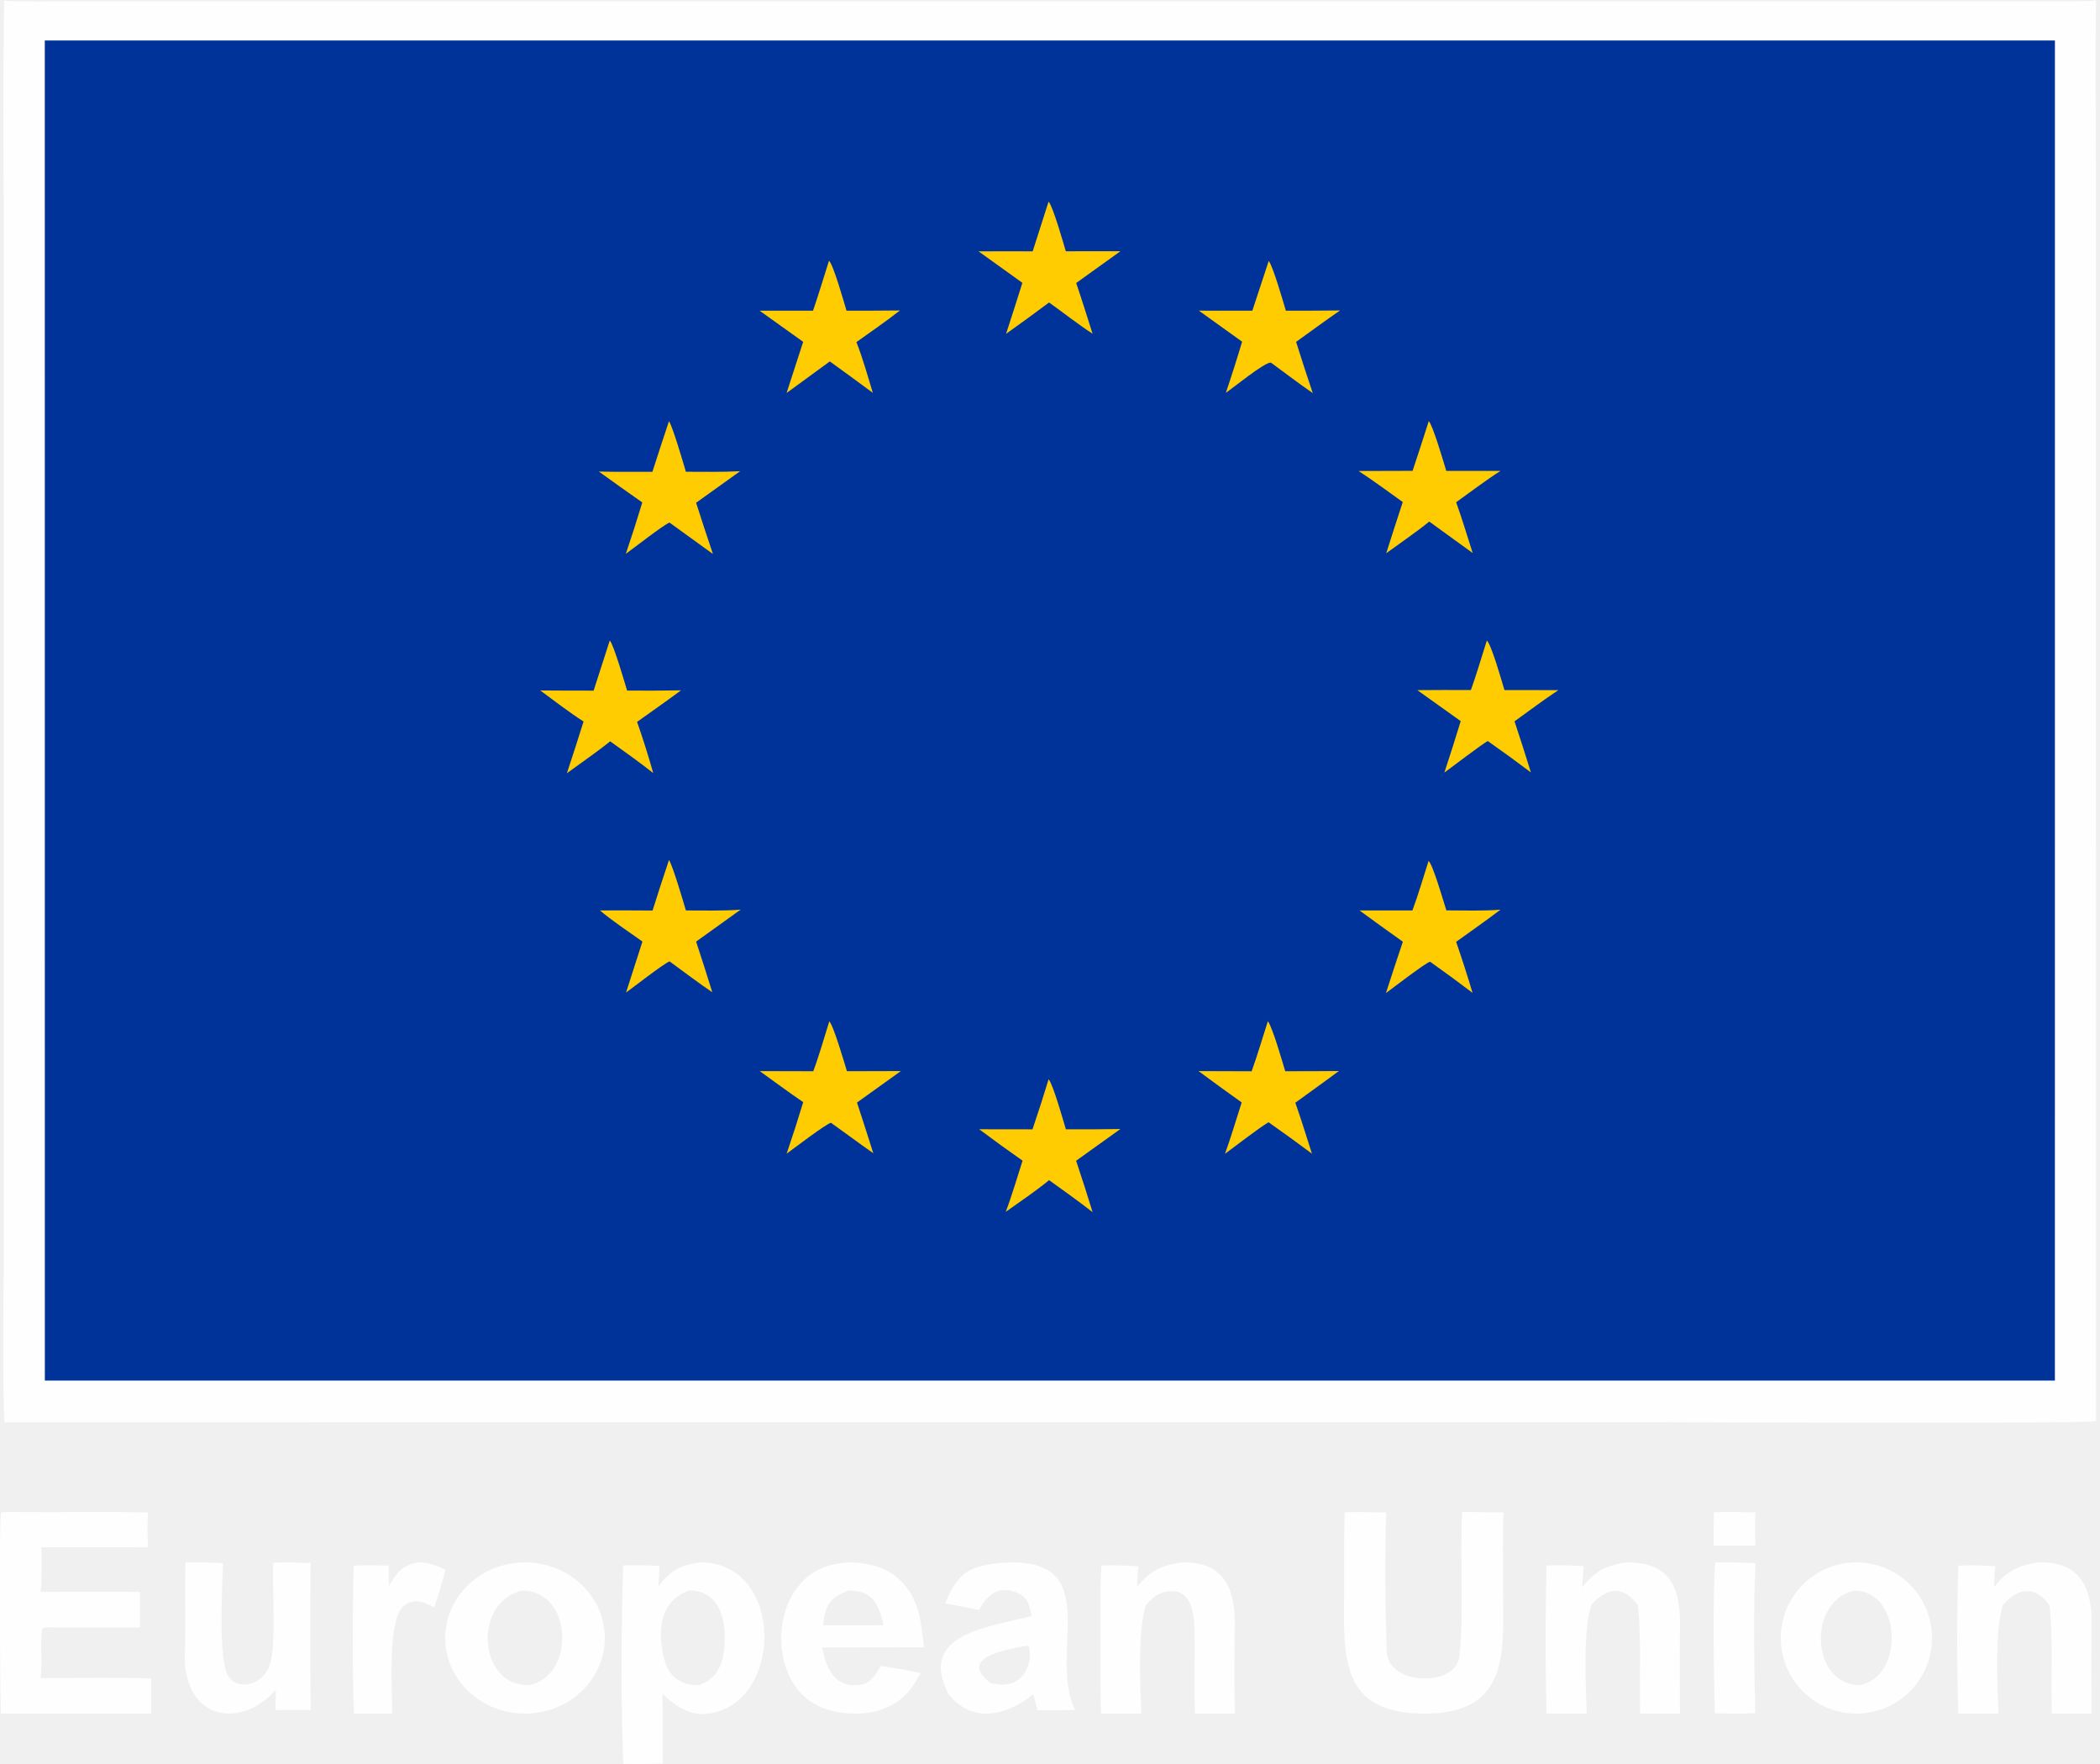
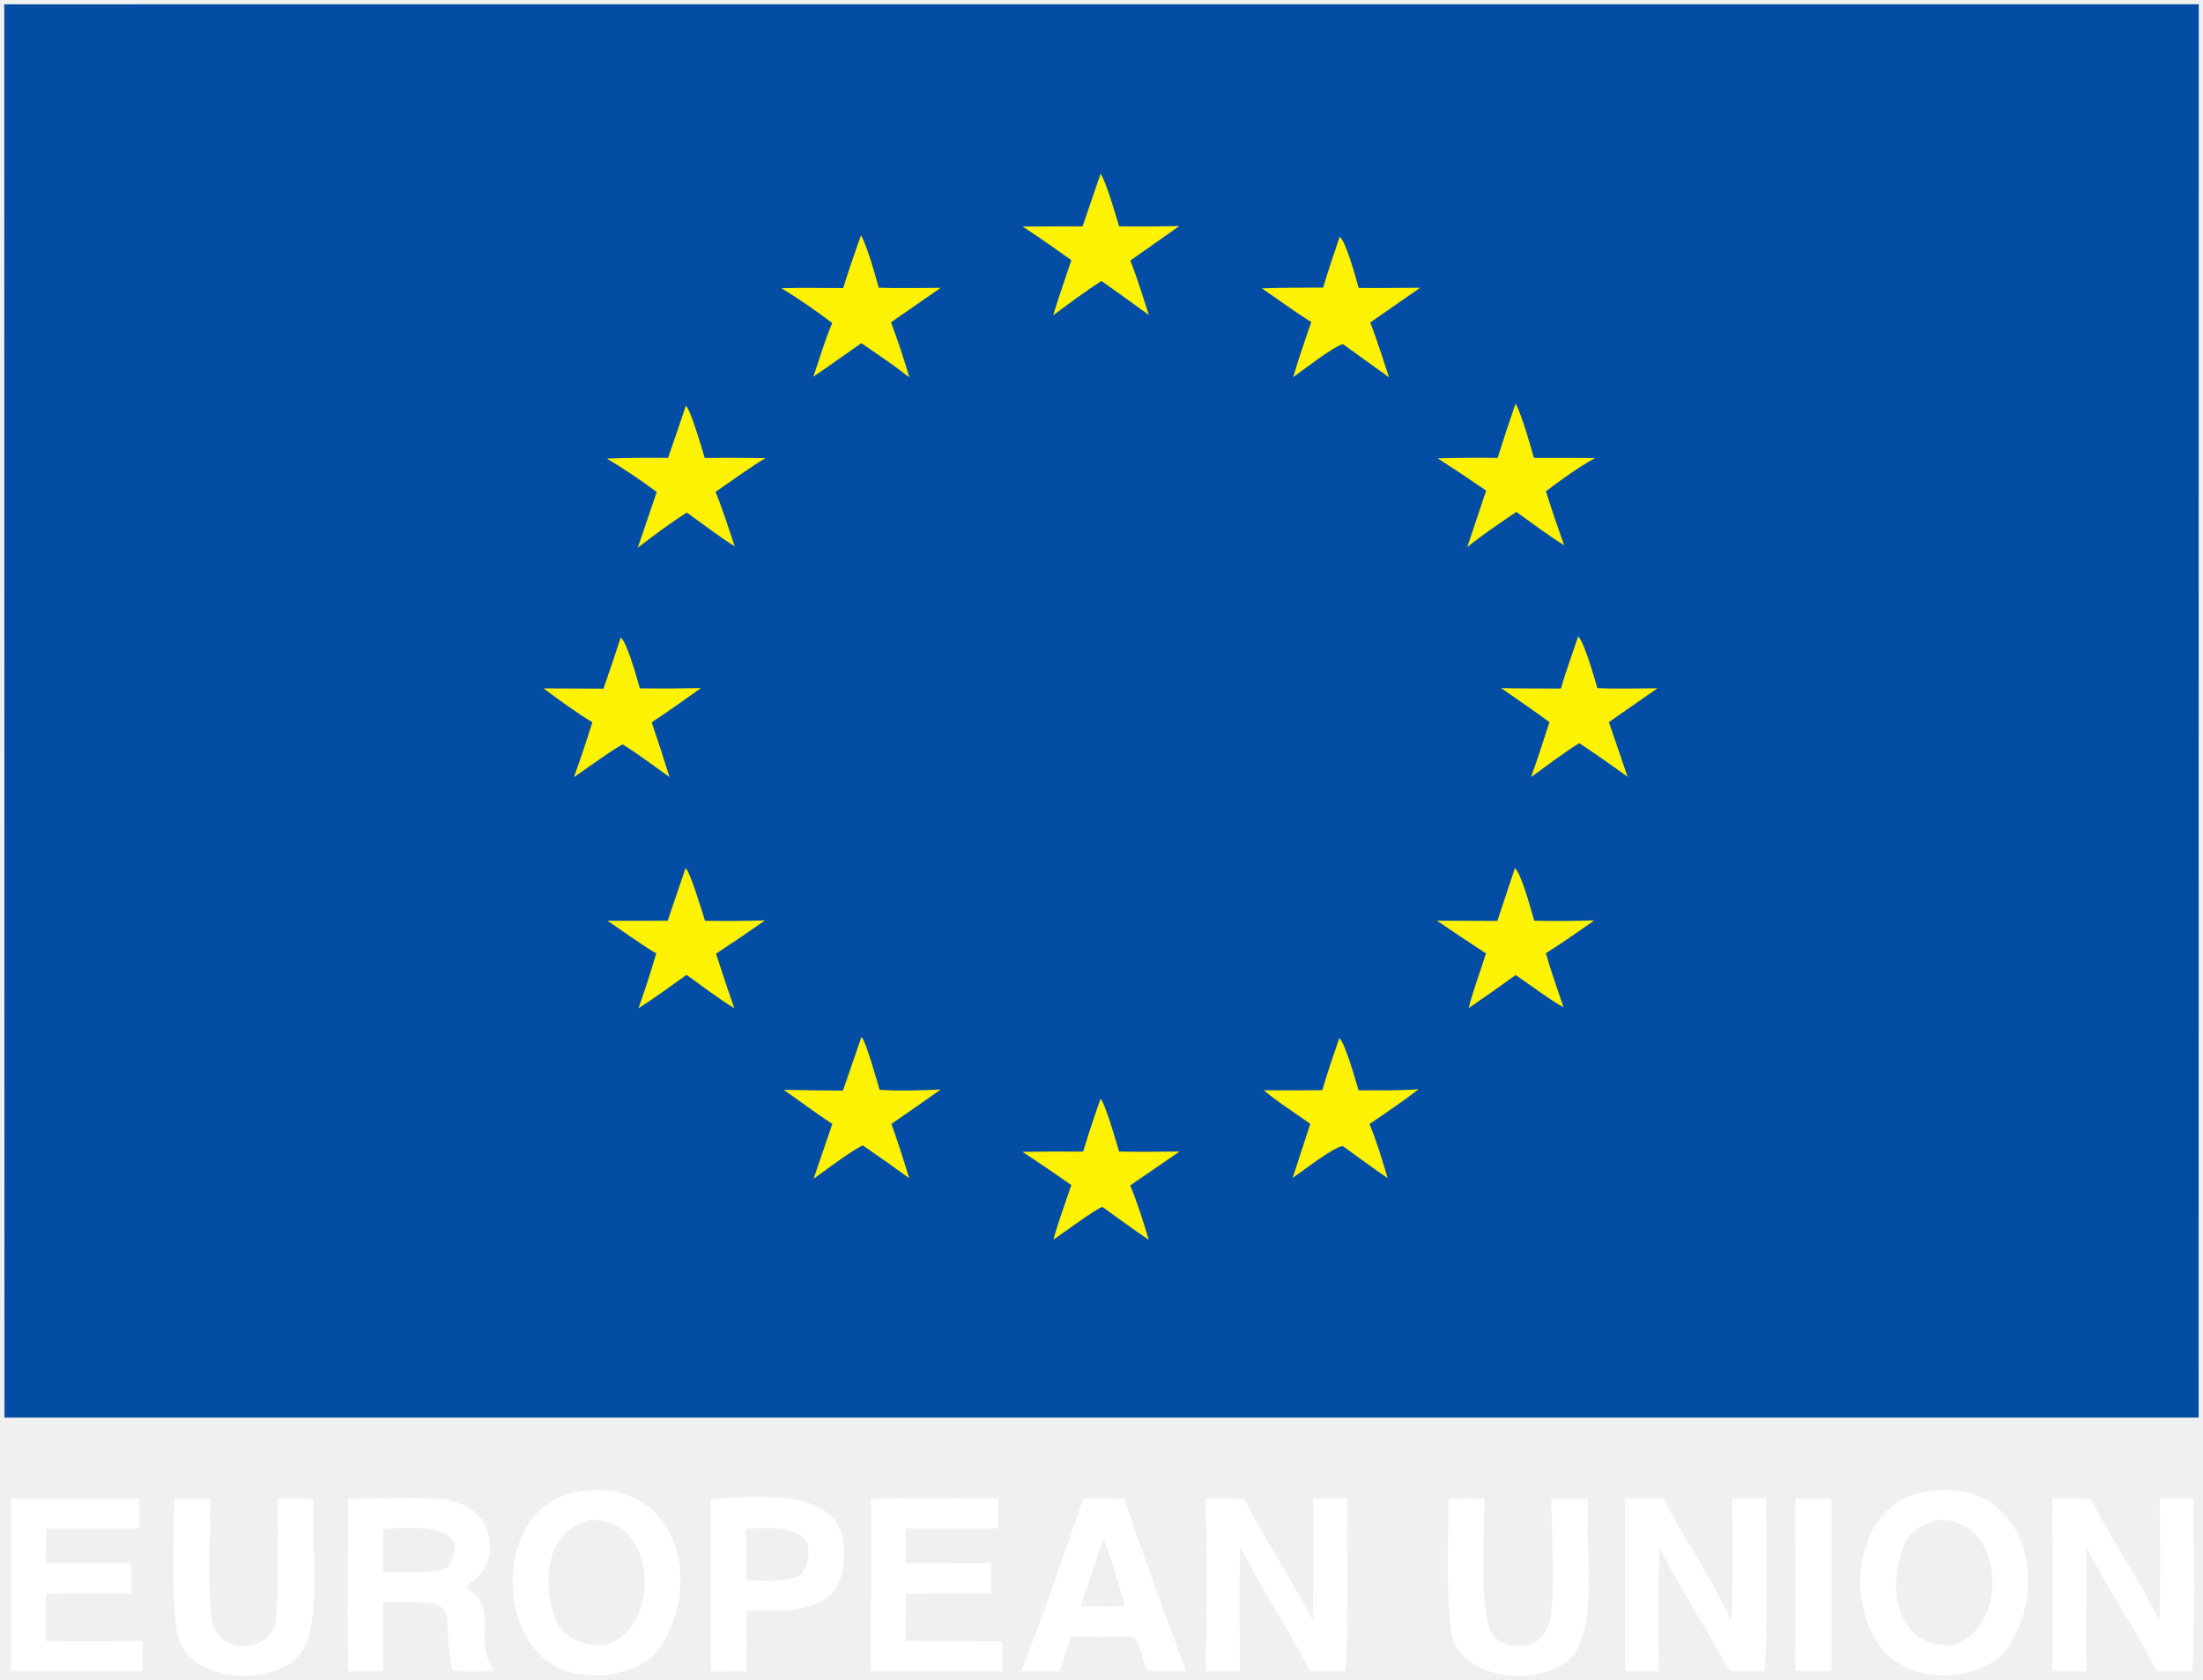
- <svg xmlns="http://www.w3.org/2000/svg" width="250" height="210" viewBox="0 0 250 210" fill="none">
-   <g clip-path="url(#clip0_188_187)">
-     <path d="M0.497 0.066C1.686 0.255 7.57 0.15 8.986 0.147L26.955 0.146L91.703 0.148L198.485 0.147L232.274 0.151L243.005 0.153C245.028 0.154 247.56 0.218 249.53 0.06C249.417 6.86 249.515 13.939 249.515 20.755L249.517 60.148L249.534 169.171C248.683 169.529 200.694 169.311 196.588 169.311L0.519 169.318C0.234 161.95 0.469 153.033 0.469 145.527L0.468 100.033L0.464 34.755C0.463 23.328 0.307 11.458 0.497 0.066Z" fill="#FEFEFE" />
-     <path d="M5.333 4.822L244.634 4.819L244.63 164.351H5.339L5.333 4.822Z" fill="#00339A" />
-     <path d="M124.834 128.485C125.355 129.054 126.606 133.495 126.891 134.441C129.053 134.452 131.217 134.441 133.379 134.407L128.109 138.185C128.79 140.215 129.445 142.255 130.072 144.305C128.41 143.005 126.607 141.734 124.893 140.493C123.414 141.714 121.305 143.155 119.73 144.268C120.422 142.469 121.129 140.048 121.734 138.176C119.994 136.955 118.274 135.709 116.572 134.435L122.917 134.444C123.588 132.468 124.228 130.481 124.834 128.485Z" fill="#FECC00" />
-     <path d="M124.831 24.002C125.385 24.649 126.57 28.883 126.881 29.911L133.388 29.906L128.117 33.691C128.793 35.668 129.427 37.732 130.068 39.726C128.584 38.785 126.407 37.092 124.891 36.009C123.198 37.273 121.491 38.518 119.769 39.742C120.43 37.723 121.078 35.699 121.712 33.67L116.494 29.923C118.641 29.909 120.789 29.908 122.937 29.92L124.831 24.002Z" fill="#FECC00" />
-     <path d="M79.641 102.382C80.136 103.175 81.335 107.33 81.655 108.387C83.676 108.389 86.197 108.452 88.167 108.291L82.869 112.096C83.534 114.099 84.176 116.109 84.797 118.127C83.151 117.016 81.328 115.63 79.708 114.451C78.853 114.824 75.531 117.443 74.529 118.161L76.481 112.089C75.023 111.052 72.716 109.503 71.424 108.385C73.511 108.375 75.598 108.379 77.685 108.396C78.319 106.385 78.971 104.381 79.641 102.382Z" fill="#FECC00" />
-     <path d="M98.725 121.593C99.227 122.067 100.525 126.551 100.826 127.523L107.25 127.506L102.023 131.256C102.682 133.264 103.329 135.276 103.965 137.292C102.284 136.116 100.608 134.858 98.923 133.664C98.355 133.781 94.473 136.744 93.648 137.344C94.342 135.31 95 133.264 95.62 131.207C93.92 130.057 92.123 128.714 90.443 127.511L96.82 127.527C97.482 125.76 98.147 123.427 98.725 121.593Z" fill="#FECC00" />
-     <path d="M150.935 121.575C151.498 122.312 152.671 126.432 153.002 127.525C155.132 127.528 157.262 127.521 159.392 127.502C157.692 128.77 155.923 130.022 154.205 131.276C154.895 133.22 155.546 135.369 156.186 137.344C154.481 136.07 152.757 134.821 151.014 133.599C149.688 134.413 147.183 136.371 145.832 137.358C146.531 135.426 147.188 133.216 147.82 131.242C146.093 130.016 144.38 128.771 142.682 127.509L149.004 127.531C149.678 125.669 150.324 123.481 150.935 121.575Z" fill="#FECC00" />
-     <path d="M170.068 102.493C170.573 102.892 171.861 107.367 172.185 108.38C174.122 108.385 176.76 108.462 178.628 108.292C176.95 109.576 175.071 110.881 173.348 112.124C174.044 114.135 174.697 116.16 175.306 118.199C173.642 116.935 171.956 115.699 170.25 114.491C169.832 114.534 165.695 117.702 164.992 118.227C165.648 116.183 166.321 114.144 167.006 112.11C165.278 110.883 163.559 109.642 161.849 108.389L168.145 108.387C168.815 106.602 169.477 104.338 170.068 102.493Z" fill="#FECC00" />
-     <path d="M98.692 31.035C99.238 31.577 100.485 36.033 100.775 36.985C102.896 36.992 105.016 36.984 107.137 36.961C105.551 38.209 103.609 39.537 101.952 40.728C102.661 42.489 103.356 44.943 103.907 46.767C102.208 45.51 100.502 44.263 98.787 43.026L93.641 46.786L95.615 40.695L90.425 36.985L96.789 36.987C97.452 35.056 98.072 32.989 98.692 31.035Z" fill="#FECC00" />
-     <path d="M72.592 76.251C73.046 76.703 74.389 81.339 74.656 82.215C76.796 82.23 78.937 82.219 81.076 82.182C79.376 83.445 77.57 84.702 75.843 85.94C76.547 87.951 77.188 89.983 77.766 92.034C76.172 90.762 74.306 89.46 72.64 88.251C71.175 89.444 69.051 90.905 67.487 92.052C68.165 90.006 68.826 87.954 69.47 85.897C67.826 84.839 65.891 83.369 64.314 82.195C66.419 82.225 68.561 82.211 70.67 82.217L72.592 76.251Z" fill="#FECC00" />
-     <path d="M79.641 50.139C80.141 50.96 81.329 55.084 81.654 56.161C83.745 56.163 86.046 56.209 88.114 56.093L82.869 59.851C83.52 61.891 84.188 63.924 84.874 65.952L79.7 62.209C78.891 62.557 75.472 65.236 74.503 65.93C75.193 63.903 75.847 61.864 76.463 59.813C74.728 58.6 73.004 57.374 71.289 56.134C73.348 56.194 75.593 56.159 77.667 56.167C78.312 54.154 78.97 52.144 79.641 50.139Z" fill="#FECC00" />
-     <path d="M151.036 31.069C151.545 31.665 152.786 36.029 153.079 36.99C155.23 36.992 157.381 36.981 159.53 36.96C157.793 38.154 156.018 39.467 154.299 40.7C154.936 42.739 155.598 44.771 156.281 46.795C154.684 45.707 152.897 44.333 151.315 43.18C151.305 43.176 151.294 43.17 151.283 43.169C150.549 43.115 146.826 46.154 145.932 46.77C146.616 44.752 147.263 42.72 147.871 40.677L142.723 36.983L149.089 36.987L151.036 31.069Z" fill="#FECC00" />
-     <path d="M170.091 50.137C170.574 50.6 171.888 55.127 172.175 56.059L178.627 56.062C176.967 57.117 174.978 58.624 173.35 59.791C174.047 61.724 174.69 63.867 175.321 65.837L170.148 62.091C168.775 63.226 166.523 64.765 165.029 65.859C165.672 63.825 166.328 61.794 166.996 59.768C165.277 58.535 163.499 57.223 161.736 56.071L168.166 56.053C168.821 54.085 169.462 52.114 170.091 50.137Z" fill="#FECC00" />
-     <path d="M177.005 76.251C177.579 76.79 178.806 81.196 179.1 82.15L185.518 82.16C183.843 83.259 181.949 84.69 180.301 85.873C180.972 87.894 181.622 89.922 182.25 91.957C180.561 90.681 178.849 89.434 177.114 88.219C176.651 88.429 172.647 91.455 171.949 91.975C172.62 89.939 173.269 87.897 173.894 85.847L168.726 82.159C170.84 82.129 172.99 82.149 175.107 82.15C175.765 80.323 176.406 78.125 177.005 76.251Z" fill="#FECC00" />
-     <path d="M83.172 186.002C93.605 185.766 93.366 203.33 83.907 204.053C82.023 204.198 80.138 202.906 78.854 201.635C78.928 203.247 78.884 205.297 78.889 206.943L78.906 209.956C77.393 210.022 75.733 209.994 74.207 209.995C73.921 203.374 73.943 193.03 74.201 186.36C75.757 186.319 76.947 186.328 78.501 186.41C78.481 187.191 78.417 188.036 78.373 188.822C79.891 186.942 80.88 186.407 83.172 186.002ZM83.239 200.615C85.67 199.721 86.184 197.699 86.275 195.312C86.385 192.459 85.414 189.294 82.02 189.343C78.349 190.682 78.193 194.622 79.213 197.939C79.777 199.773 81.339 200.667 83.239 200.615Z" fill="#FEFEFE" />
-     <path d="M0.119 180.046C0.826 179.983 1.633 180.004 2.353 180.011C7.427 180.058 12.53 179.928 17.601 180.064C17.551 181.582 17.535 182.687 17.616 184.196L4.948 184.203C4.98 185.586 5.006 188.228 4.826 189.517C8.772 189.496 12.718 189.495 16.664 189.514C16.643 190.903 16.672 192.344 16.68 193.737L6.379 193.742C5.776 193.715 5.609 193.676 5.018 193.857C4.74 195.642 5.084 197.851 4.828 199.782C9.07 199.768 13.801 199.66 18 199.814C17.96 201.185 17.988 202.617 17.996 203.993L0.118 204C-0.053 198.017 0.02 192.045 0.003 186.058C-0.002 184.049 -0.016 182.054 0.119 180.046Z" fill="#FEFEFE" />
-     <path d="M220.074 186.048C225.002 185.538 229.417 189.11 229.947 194.035C230.479 198.961 226.928 203.391 222.003 203.943C217.05 204.499 212.588 200.922 212.052 195.965C211.519 191.009 215.116 186.562 220.074 186.048ZM221.375 200.607C226.864 199.613 226.305 189.15 220.648 189.373C215.186 190.729 215.555 200.54 221.375 200.607Z" fill="#FEFEFE" />
-     <path d="M61.51 186.049C66.696 185.536 71.35 189.077 71.939 193.985C72.527 198.891 68.829 203.332 63.654 203.932C58.415 204.54 53.657 200.984 53.062 196.015C52.466 191.047 56.261 186.571 61.51 186.049ZM63.016 200.598C68.58 199.506 68.2 189.155 62.022 189.38C56.224 190.937 56.982 200.82 63.016 200.598Z" fill="#FEFEFE" />
-     <path d="M160.077 180.034C161.768 179.99 163.332 180.022 165.019 180.062C164.841 185.48 164.902 191.186 165.086 196.594C165.227 200.71 173.35 200.862 173.737 197.182C174.328 191.56 173.761 185.692 174.069 180L179 180.044C178.921 181.307 178.931 182.623 178.923 183.893L178.926 188.132C178.914 196.166 180.19 204.26 169.105 203.994C159.592 203.765 159.969 197.266 160.013 189.8C160.031 186.59 159.968 183.276 160.077 180.034Z" fill="#FEFEFE" />
-     <path d="M118.88 186.073C131.873 184.974 124.736 196.598 127.911 203.383L128 203.571L123.541 203.605C123.322 202.971 123.173 202.355 123.006 201.708C119.894 204.215 115.819 205.255 112.957 201.741C108.987 194.297 118.368 193.648 122.815 192.362C122.562 191.317 122.462 190.359 121.476 189.812C119.188 188.543 117.62 189.665 116.55 191.671C115.276 191.381 113.804 191.129 112.508 190.872C114.021 187.346 115.191 186.499 118.88 186.073ZM117.973 200.373C120.228 200.943 122.045 200.177 122.553 197.653C122.646 197.198 122.654 196.361 122.436 195.945C122.358 195.945 122.076 195.939 122.011 195.956C119.96 196.35 113.812 197.332 117.973 200.373Z" fill="#FEFEFE" />
-     <path d="M100.597 186.024C102.499 185.876 104.983 186.401 106.478 187.542C109.442 189.799 109.602 192.875 110 196.111L97.876 196.131C98.311 198.352 99.245 201.153 102.582 200.539C103.705 200.334 104.338 199.249 104.849 198.337C105.743 198.492 106.677 198.617 107.578 198.749L109.599 199.193C109.338 199.651 109.069 200.102 108.789 200.546C107.705 202.219 105.951 203.395 103.934 203.797C101.539 204.283 98.445 203.908 96.491 202.562C91.293 198.981 91.922 188.806 98.227 186.529C99.024 186.241 99.773 186.137 100.597 186.024ZM101.868 193.49L105.213 193.48C104.566 191.073 104.045 189.355 101.039 189.356C98.698 190.177 98.269 191.184 97.971 193.484L101.868 193.49Z" fill="#FEFEFE" />
-     <path d="M140.588 186.01C145.491 185.802 147.039 188.899 146.993 193.265C146.956 196.815 146.949 200.442 147 203.991L142.255 204C142.146 200.934 142.251 197.878 142.217 194.756C142.198 192.92 142.193 189.356 139.425 189.429C138.058 189.465 137.347 190.06 136.437 191.047C135.454 193.699 135.7 200.937 135.896 203.991L131.093 203.997C130.963 201.224 131.024 198.067 131.018 195.265C131.011 192.435 130.948 189.183 131.112 186.387C132.648 186.309 133.992 186.368 135.524 186.46C135.43 187.2 135.403 188.158 135.358 188.918C137.009 186.964 138.177 186.387 140.588 186.01Z" fill="#FEFEFE" />
-     <path d="M242.581 186.011C247.332 185.793 249.04 188.739 248.999 193.091C248.965 196.708 248.967 200.376 248.996 203.993L244.261 204C244.12 200.029 244.433 194.914 243.987 191.126L243.931 191.046C242.265 188.706 240.242 189.02 238.46 191.061C237.446 193.894 237.795 200.772 237.907 203.991L233.128 203.993C232.96 198.845 232.953 191.52 233.134 186.386C234.664 186.304 236.022 186.367 237.548 186.457C237.452 187.195 237.423 188.175 237.379 188.935C238.971 186.993 240.219 186.381 242.581 186.011Z" fill="#FEFEFE" />
-     <path d="M193.567 186.001C198.696 185.929 200.048 188.844 199.999 193.475C199.961 196.955 199.966 200.512 199.994 203.993L195.26 204C195.113 200.075 195.439 194.814 194.977 191.1C193.307 188.818 191.532 188.906 189.563 190.88C188.378 193.497 188.8 200.859 188.899 203.991L184.118 203.995C183.958 198.696 183.963 191.67 184.121 186.376C185.658 186.294 187.008 186.358 188.541 186.447C188.458 187.258 188.415 188.135 188.357 188.953C189.934 186.998 191.203 186.375 193.567 186.001Z" fill="#FEFEFE" />
-     <path d="M32.523 186.041C34.065 185.969 35.46 186.02 36.996 186.068C36.925 187.891 36.95 189.859 36.941 191.693C36.914 195.653 36.934 199.613 37 203.571L32.805 203.577C32.795 202.806 32.825 201.975 32.838 201.199C28.186 206.235 21.733 204.299 22.009 196.847C22.139 193.32 21.985 189.586 22.09 186.007C23.654 185.995 24.98 185.986 26.549 186.101C26.471 188.677 25.93 197.84 27.221 199.615C27.616 200.156 28.163 200.469 28.803 200.528C29.688 200.607 30.62 200.247 31.257 199.589C31.674 199.159 32.018 198.608 32.178 198.01C32.903 195.29 32.402 189.187 32.523 186.041Z" fill="#FEFEFE" />
-     <path d="M49.648 186C51.078 185.995 51.738 186.279 53 186.861C52.813 187.984 52.065 190.191 51.704 191.359C51.058 191.036 50.405 190.671 49.681 190.633C49.049 190.595 48.429 190.828 47.964 191.275C46.138 193.037 46.674 201.11 46.69 203.991L43.859 204L42.13 203.988C41.95 198.672 41.968 191.696 42.117 186.385C43.248 186.303 45.097 186.37 46.28 186.375L46.286 188.821C47.342 187.136 47.713 186.48 49.648 186Z" fill="#FEFEFE" />
-     <path d="M204.168 186.002C205.855 185.995 207.306 186 209 186.102C208.705 190.841 208.834 199.113 208.969 203.937C207.7 204.05 205.486 203.977 204.148 203.973C204.009 199.134 203.891 190.67 204.168 186.002Z" fill="#FEFEFE" />
-     <path d="M204.034 180.043C205.61 179.956 207.392 180.023 208.984 180.049C208.9 181.568 208.895 182.472 209 183.987C207.358 184.013 205.658 183.992 204.011 183.989C203.991 182.673 203.998 181.358 204.034 180.043Z" fill="#FEFEFE" />
+ <svg xmlns="http://www.w3.org/2000/svg" width="510" height="389" viewBox="0 0 510 389" fill="none">
+   <g clip-path="url(#clip0_192_5)">
+     <path d="M0.985 1L509.016 0.992L508.993 328.265H1.033L0.985 1Z" fill="#044DA4" />
+     <path d="M199.33 54.485C200.786 57.124 202.612 63.611 203.44 66.632C208.016 66.776 213.161 66.656 217.78 66.65L206.268 74.635C207.842 78.83 209.259 83.082 210.515 87.382C206.97 84.592 203.14 82.029 199.417 79.469C195.683 82.033 192.059 84.68 188.279 87.238C189.715 83.169 190.971 78.726 192.663 74.791C188.878 71.921 184.958 69.233 180.916 66.737C185.534 66.602 190.54 66.7 195.189 66.705C196.486 62.604 197.867 58.53 199.33 54.485Z" fill="#FEF203" />
+     <path d="M310.134 54.838C311.689 56.03 313.886 64.456 314.539 66.674C319.246 66.724 324.06 66.651 328.774 66.633L317.204 74.688C318.681 78.336 320.274 83.549 321.57 87.379L310.904 79.691C308.951 80.07 301.379 85.867 299.388 87.334C300.54 83.221 302.191 78.637 303.568 74.546C300.621 72.835 295.172 68.832 292.121 66.773C296.688 66.59 301.719 66.642 306.321 66.597C307.366 62.896 308.916 58.544 310.134 54.838Z" fill="#FEF203" />
+     <path d="M143.701 147.624C145.255 148.901 147.477 157.199 148.129 159.418C152.837 159.472 157.545 159.449 162.252 159.348C158.446 162.072 154.777 164.696 150.862 167.259C152.303 171.462 153.678 175.686 154.986 179.932C151.376 177.314 147.93 174.797 144.186 172.375C142.804 172.877 134.752 178.687 132.871 179.967C134.383 175.755 135.805 171.51 137.138 167.238C133.919 165.39 128.858 161.664 125.837 159.416L139.702 159.471C141.083 155.538 142.416 151.589 143.701 147.624Z" fill="#FEF203" />
+     <path d="M158.783 93.951C159.972 95.096 162.547 104.095 163.15 106.048C167.839 105.995 172.528 106.008 177.216 106.088C173.658 108.197 169.126 111.51 165.638 113.918C167.149 117.406 168.812 122.771 170.077 126.492C166.766 124.459 162.262 121.026 159.007 118.689C155.519 120.855 150.91 124.301 147.649 126.824L152.037 113.919C148.321 111.162 144.473 108.587 140.507 106.203C145.251 105.981 149.913 106.017 154.658 106.026C156.069 102.029 157.418 97.967 158.783 93.951Z" fill="#FEF203" />
+     <path d="M254.78 254.445C255.909 255.592 258.465 264.648 259.072 266.641C263.38 266.816 268.698 266.657 273.079 266.645L261.644 274.501C263.133 278.061 264.861 283.397 265.952 287.106C262.464 284.782 258.647 281.927 255.197 279.471C253.739 279.898 245.808 285.736 243.855 287.075C244.93 283.153 246.693 278.34 248.02 274.414C244.288 271.795 240.518 269.231 236.711 266.723C241.387 266.648 246.063 266.63 250.742 266.67C251.999 262.566 253.345 258.49 254.78 254.445Z" fill="#FEF203" />
+     <path d="M310.046 240.408C311.411 241.437 313.828 250.258 314.512 252.473C319.11 252.486 323.844 252.57 328.419 252.237C324.783 255.038 320.835 257.684 317.045 260.294C318.596 263.984 320.108 268.973 321.241 272.805C317.857 270.521 314.23 267.803 310.881 265.406C308.936 265.428 301.542 271.212 299.256 272.751L303.34 260.242C299.867 257.737 295.787 255.211 292.566 252.468C297.083 252.506 301.604 252.498 306.124 252.444C307.284 248.381 308.684 244.407 310.046 240.408Z" fill="#FEF203" />
+     <path d="M199.428 240.103C200.457 241.086 203.091 250.506 203.617 252.354C207.476 252.682 213.871 252.495 217.774 252.285C213.995 254.979 210.19 257.634 206.358 260.253C207.9 264.516 209.152 268.492 210.48 272.831C206.942 270.241 203.361 267.711 199.74 265.239C197.459 266.194 190.64 271.314 188.344 272.977L192.688 260.255C189.105 257.925 185.003 254.869 181.458 252.37C186.022 252.467 190.587 252.525 195.151 252.544L199.428 240.103Z" fill="#FEF203" />
+     <path d="M254.78 40.267C255.974 41.755 258.415 50.223 259.088 52.414C263.732 52.479 268.38 52.454 273.025 52.337L261.675 60.331C263.191 64.144 264.66 68.987 265.971 72.948C262.332 70.288 258.674 67.66 254.992 65.064C251.055 67.594 247.556 70.232 243.8 73.026C245.086 68.825 246.624 64.442 248.02 60.257C244.313 57.571 240.548 54.965 236.728 52.441L250.615 52.427L254.78 40.267Z" fill="#FEF203" />
+     <path d="M350.709 201.01C352.217 202.325 354.507 210.936 355.18 213.205C359.816 213.312 364.453 213.284 369.086 213.123C365.416 215.758 361.676 218.298 357.875 220.739C358.985 224.712 360.628 229.278 361.951 233.238C359.051 231.723 353.969 227.846 350.872 225.78C347.287 228.385 343.667 230.937 340.009 233.438C340.736 230.193 342.921 224.355 344.007 220.772C340.206 218.283 336.424 215.76 332.665 213.205L346.645 213.252L350.709 201.01Z" fill="#FEF203" />
+     <path d="M350.856 93.47C352.291 96.007 354.274 103.136 355.11 106.041C359.835 106.025 364.565 106.034 369.291 106.068C365.381 108.184 361.433 111.098 357.875 113.761C359.213 117.966 360.628 122.144 362.125 126.294C358.37 123.919 354.646 121.149 351.03 118.536C347.174 121.177 343.319 123.745 339.68 126.684L344.046 113.605C340.353 111.056 336.617 108.567 332.843 106.138C337.464 106.011 342.085 105.976 346.706 106.033C348.021 101.823 349.406 97.635 350.856 93.47Z" fill="#FEF203" />
+     <path d="M158.72 200.998C159.813 201.993 162.524 211.078 163.213 213.221C167.842 213.297 172.472 213.269 177.099 213.136C173.365 215.766 169.586 218.334 165.764 220.836C167.111 225.059 168.516 229.262 169.98 233.445C166.994 231.72 161.877 227.847 158.93 225.739C155.251 228.384 151.64 231.023 147.825 233.472C149.293 229.183 150.699 225.125 151.913 220.759C149.091 219.176 143.611 215.2 140.64 213.223L154.568 213.213L158.72 200.998Z" fill="#FEF203" />
+     <path d="M365.358 147.352C366.897 149.052 369.055 156.878 369.805 159.373C374.187 159.538 379.257 159.408 383.692 159.396L372.458 167.217L376.793 179.878C373.119 177.21 369.399 174.614 365.625 172.093C362.817 173.704 357.187 177.954 354.437 179.953C355.957 175.796 357.326 171.436 358.702 167.216C355.075 164.563 351.254 161.95 347.565 159.363C352.128 159.452 356.796 159.426 361.367 159.449C362.326 155.919 364.163 150.936 365.358 147.352Z" fill="#FEF203" />
+     <path fill-rule="evenodd" clip-rule="evenodd" d="M153.216 380.924C162.543 366.009 156.58 343.609 136.412 345.125C132.546 345.527 129.974 346.014 126.683 348.33C116.035 355.822 116.179 376.27 126.138 384.234C130.423 387.663 134.997 388.03 140.32 387.872C145.442 387.095 150.38 385.459 153.216 380.924ZM140.082 380.952C153.376 377.128 152.389 350.8 136.157 352.022C126.787 355.064 125.62 364.776 128.011 373.355C129.571 378.957 134.43 381.319 140.082 380.952Z" fill="white" />
+     <path fill-rule="evenodd" clip-rule="evenodd" d="M448.406 345.128C468.566 343.466 474.498 366.175 465.263 380.863C462.351 385.49 457.486 387.068 452.308 387.887C447.029 388.034 442.45 387.651 438.189 384.269C428.146 376.297 428.018 355.714 438.773 348.256C442.013 346.01 444.612 345.519 448.406 345.128ZM452.165 380.94C465.48 376.788 464.196 350.877 448.243 352.01C445.003 353.035 442.203 354.562 440.815 357.825C436.704 367.474 438.896 381.868 452.165 380.94Z" fill="white" />
+     <path fill-rule="evenodd" clip-rule="evenodd" d="M84.464 346.994C83.177 347.014 81.89 347.034 80.601 347.05C80.601 351.208 80.578 355.445 80.556 359.708C80.507 368.87 80.457 378.153 80.632 387.045L88.677 386.956L88.671 371.008C103.373 370.746 103.39 371.115 103.7 377.787C103.802 379.985 103.936 382.867 104.637 386.635C105.698 387.218 111.04 387.045 113.547 386.964C113.929 386.952 114.246 386.941 114.471 386.936C112.099 383.889 112.179 380.68 112.255 377.633C112.351 373.802 112.441 370.228 107.642 367.556C110.505 365.499 112.873 363.523 113.321 359.723C114.273 351.647 108.314 347.34 100.908 347.042C95.407 346.823 89.946 346.908 84.464 346.994ZM90.777 353.893C89.999 353.923 89.287 353.95 88.678 353.959L88.68 363.968C89.323 363.978 90.042 363.998 90.812 364.021C94.995 364.142 100.674 364.306 103.701 362.951C109.411 353.18 97.548 353.634 90.777 353.893Z" fill="white" />
+     <path fill-rule="evenodd" clip-rule="evenodd" d="M168.478 346.894C167.083 346.967 165.765 347.035 164.567 347.069L164.572 387.056L172.758 387.014C172.806 382.339 172.801 377.665 172.745 372.991L180.741 372.976C190.525 372.489 195.856 369.261 195.363 358.412C194.778 345.532 179.3 346.334 168.478 346.894ZM174.42 353.924C173.844 353.945 173.278 353.966 172.73 353.978L172.76 365.974C173.427 365.987 174.106 366.012 174.793 366.037C178.492 366.171 182.393 366.312 185.54 364.633C187.277 361.973 188.372 357.237 185.056 355.374C181.982 353.646 177.988 353.793 174.42 353.924Z" fill="white" />
+     <path d="M376.213 346.953L384.972 346.973C388.84 354.218 397.962 368.526 400.731 375.218C401.412 367.034 401.075 355.486 401.048 346.984L408.864 346.996C408.841 351.593 409.212 385.684 408.4 387.014C405.774 387.048 403.044 386.975 400.406 386.94C395.182 377.414 389.06 367.934 384.083 358.3C383.94 367.873 383.924 377.449 384.036 387.021H376.225L376.213 346.953Z" fill="white" />
+     <path d="M475.116 347.004C478.04 346.953 481.049 347.007 483.976 347.023C488.567 356.178 495.272 365.808 499.924 375.234C500.234 366.005 500.091 356.213 499.994 346.977L507.806 346.992C507.837 351.45 508.173 385.668 507.404 387.025L499.364 386.983C494.476 377.515 488.006 367.993 483.094 358.385C482.944 367.919 482.905 377.461 482.978 386.998L475.171 387.021C475.244 373.679 475.225 360.342 475.116 347.004Z" fill="white" />
+     <path d="M279.104 347.011C282.024 346.946 285.052 347.007 287.976 347.027C292.755 356.294 298.989 365.739 303.932 375.214C304.071 365.808 304.098 356.402 304.013 346.996L311.821 346.973C311.828 351.368 312.2 385.691 311.333 386.987L303.359 387.006C298.22 377.352 292.179 368.047 287.125 358.293C286.777 367.405 287.02 377.801 287.036 387.006L279.158 387.029C279.356 374.433 279.506 359.526 279.104 347.011Z" fill="white" />
+     <path fill-rule="evenodd" clip-rule="evenodd" d="M258.106 347.01C255.652 346.979 253.151 346.948 250.754 347.019C246.593 359.425 241.202 374.839 236.42 386.967C237.052 386.972 237.709 386.98 238.38 386.989C240.699 387.019 243.177 387.052 245.329 386.917C245.587 386.107 245.867 385.258 246.152 384.394C246.757 382.558 247.384 380.659 247.865 378.945L260.897 378.968C261.094 378.986 261.282 378.993 261.46 378.999C262.053 379.02 262.532 379.037 262.823 379.448C263.867 380.911 264.618 383.838 265.159 385.95C265.251 386.31 265.338 386.647 265.418 386.948C265.806 386.953 266.193 386.958 266.579 386.963C269.239 387 271.874 387.037 274.545 386.929C273.611 384.375 272.635 381.729 271.64 379.028L271.638 379.025C267.742 368.46 263.537 357.056 260.325 347.035C259.593 347.028 258.852 347.019 258.106 347.01ZM259.846 369.723C258.594 365.512 256.627 358.899 255.452 356.425C254.468 359.186 253.552 361.948 252.637 364.703C251.831 367.134 251.026 369.559 250.178 371.975L255.986 372.033L260.522 371.982C260.337 371.373 260.107 370.6 259.846 369.723Z" fill="white" />
+     <path d="M2.592 347L32.19 347.007L32.169 353.924L10.679 353.986C10.602 356.572 10.662 359.41 10.663 362.019L30.352 362.008L30.357 368.94L10.755 368.982C10.482 371.642 10.633 377.128 10.642 380.004C17.913 380.171 25.68 380.043 32.99 380.051L33.011 386.983L2.573 386.998L2.592 347Z" fill="white" />
+     <path d="M201.62 347.054C211.175 346.799 221.449 346.98 231.059 346.98L231.05 353.92L209.68 353.963L209.737 362.004L229.422 361.992L229.397 368.94L209.709 368.99L209.673 380.004L232.02 380.093L231.975 387.017L201.609 387.029L201.62 347.054Z" fill="white" />
+     <path d="M335.368 347.023C338.129 346.992 340.89 346.988 343.655 347.011C343.62 353.313 342.201 374.418 345.774 378.771C347.097 380.383 348.973 381.091 351.018 381.191C353.049 381.292 355.071 380.84 356.579 379.401C357.821 378.214 358.536 376.537 358.884 374.878C360.129 368.955 359.19 353.854 359.132 347.023L367.531 346.996L367.52 353.684C367.527 361.443 369.26 377.909 363.826 383.712C357.256 390.729 337.522 389.542 335.956 377.681C334.695 368.116 335.329 356.897 335.368 347.023Z" fill="white" />
+     <path d="M64.254 346.969L72.509 347.011L72.505 354.071C72.492 361.88 74.292 377.793 68.936 383.596C62.28 390.81 42.392 389.592 40.908 377.387C39.727 367.672 40.313 356.916 40.371 347L48.636 347.004C48.703 356.116 48.135 365.615 48.928 374.557C49.797 383.495 63.132 383.283 63.922 374.719C64.75 365.75 64.29 355.988 64.254 346.969Z" fill="white" />
+     <path d="M415.643 347.004L423.996 346.996L423.988 387.021L415.651 386.99C415.484 373.796 415.643 360.226 415.643 347.004Z" fill="white" />
  </g>
  <defs>
-     <clipPath id="clip0_188_187">
-       <rect width="250" height="210" fill="white" />
+     <clipPath id="clip0_192_5">
+       <rect width="510" height="389" fill="white" />
    </clipPath>
  </defs>
</svg>
